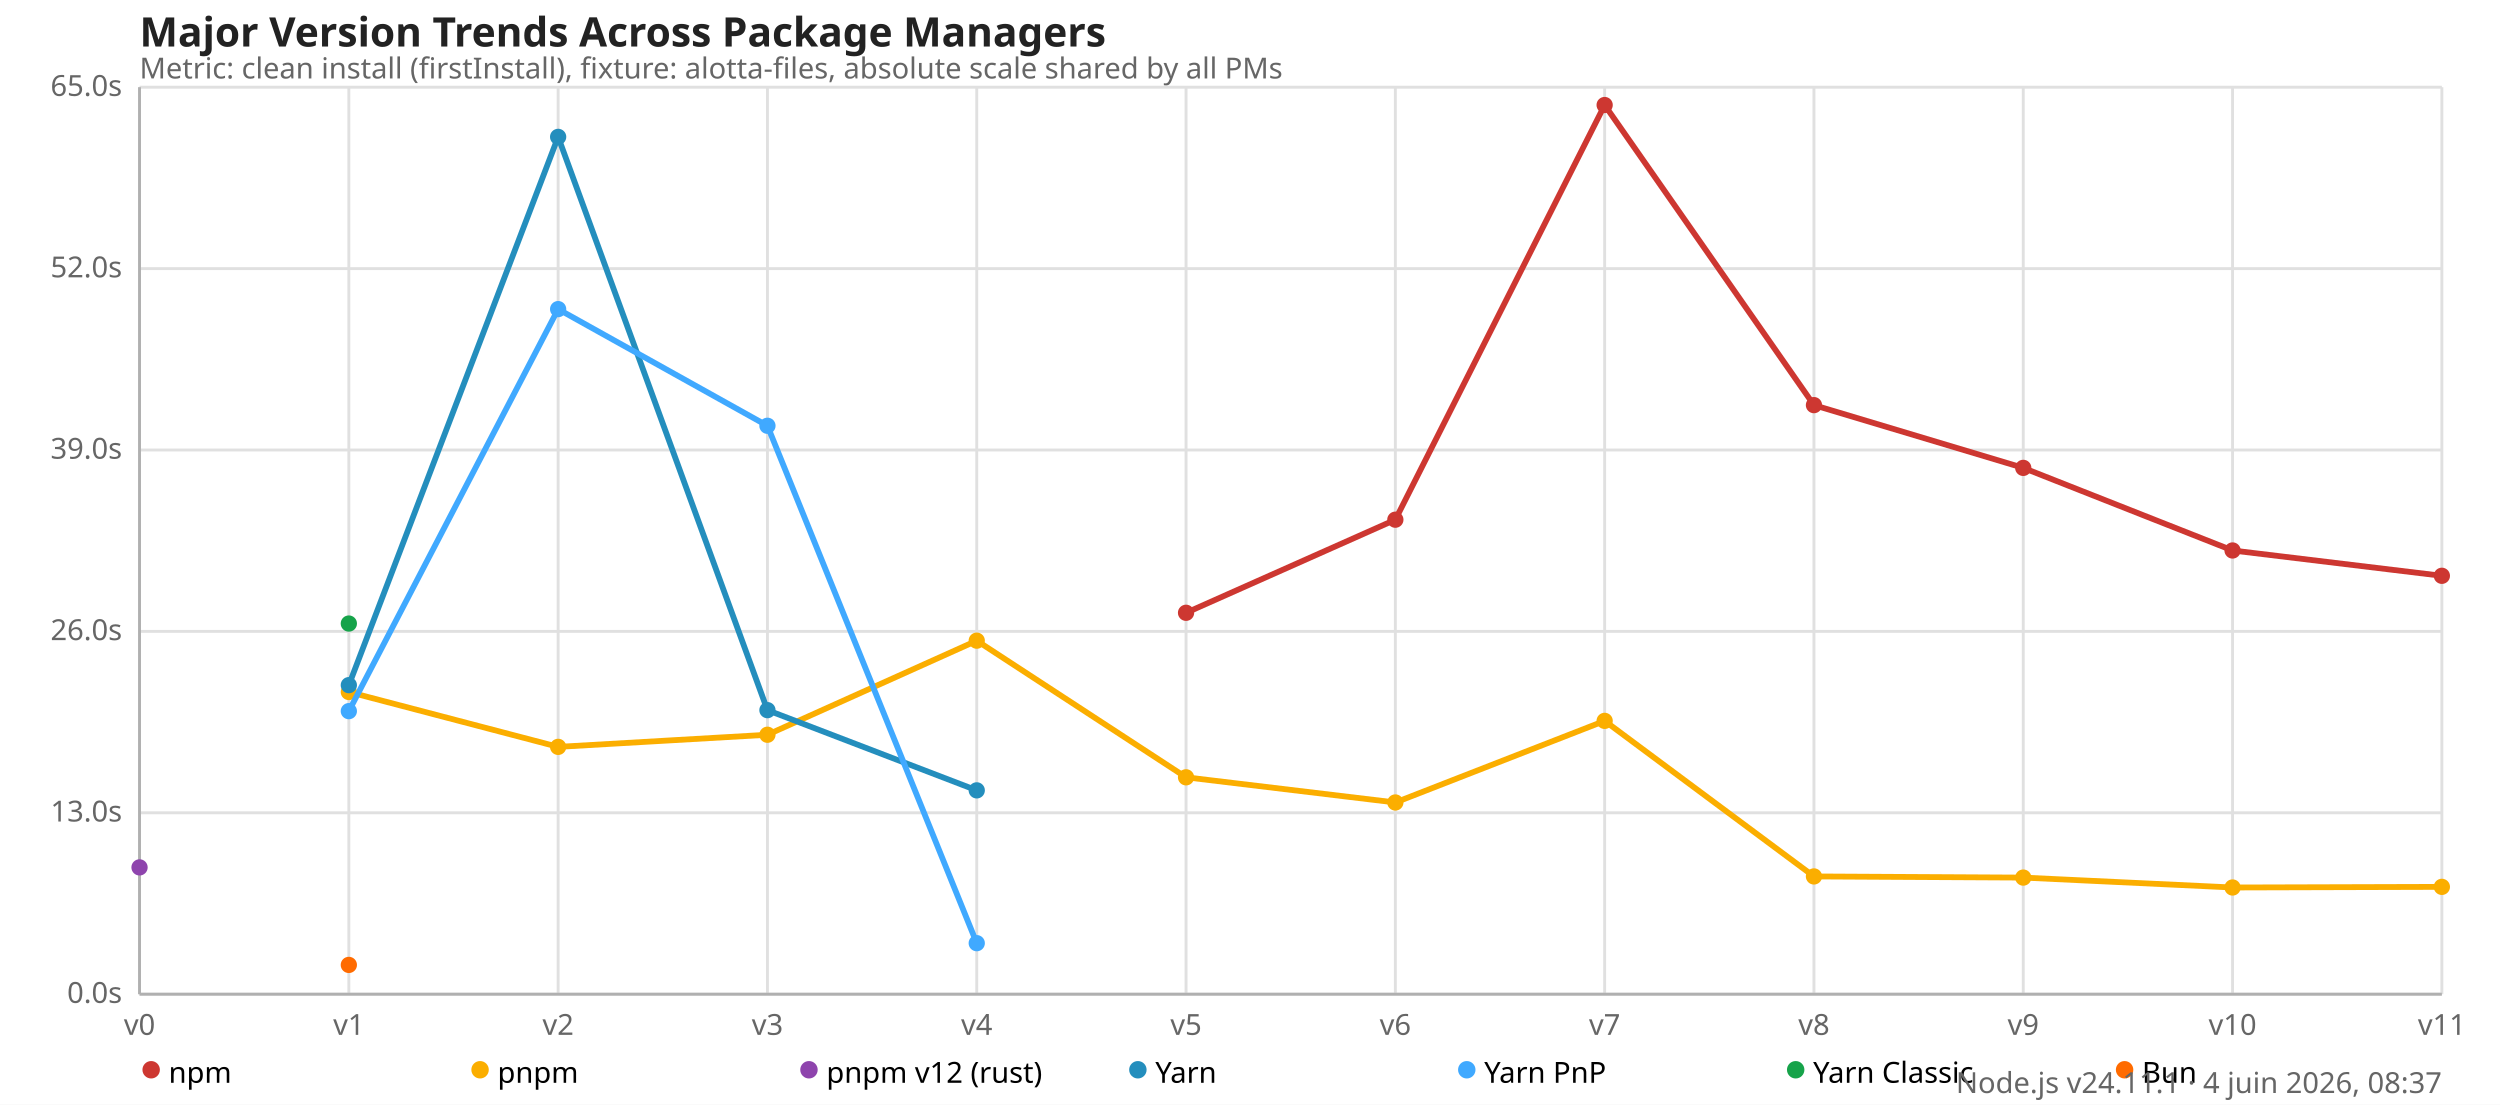
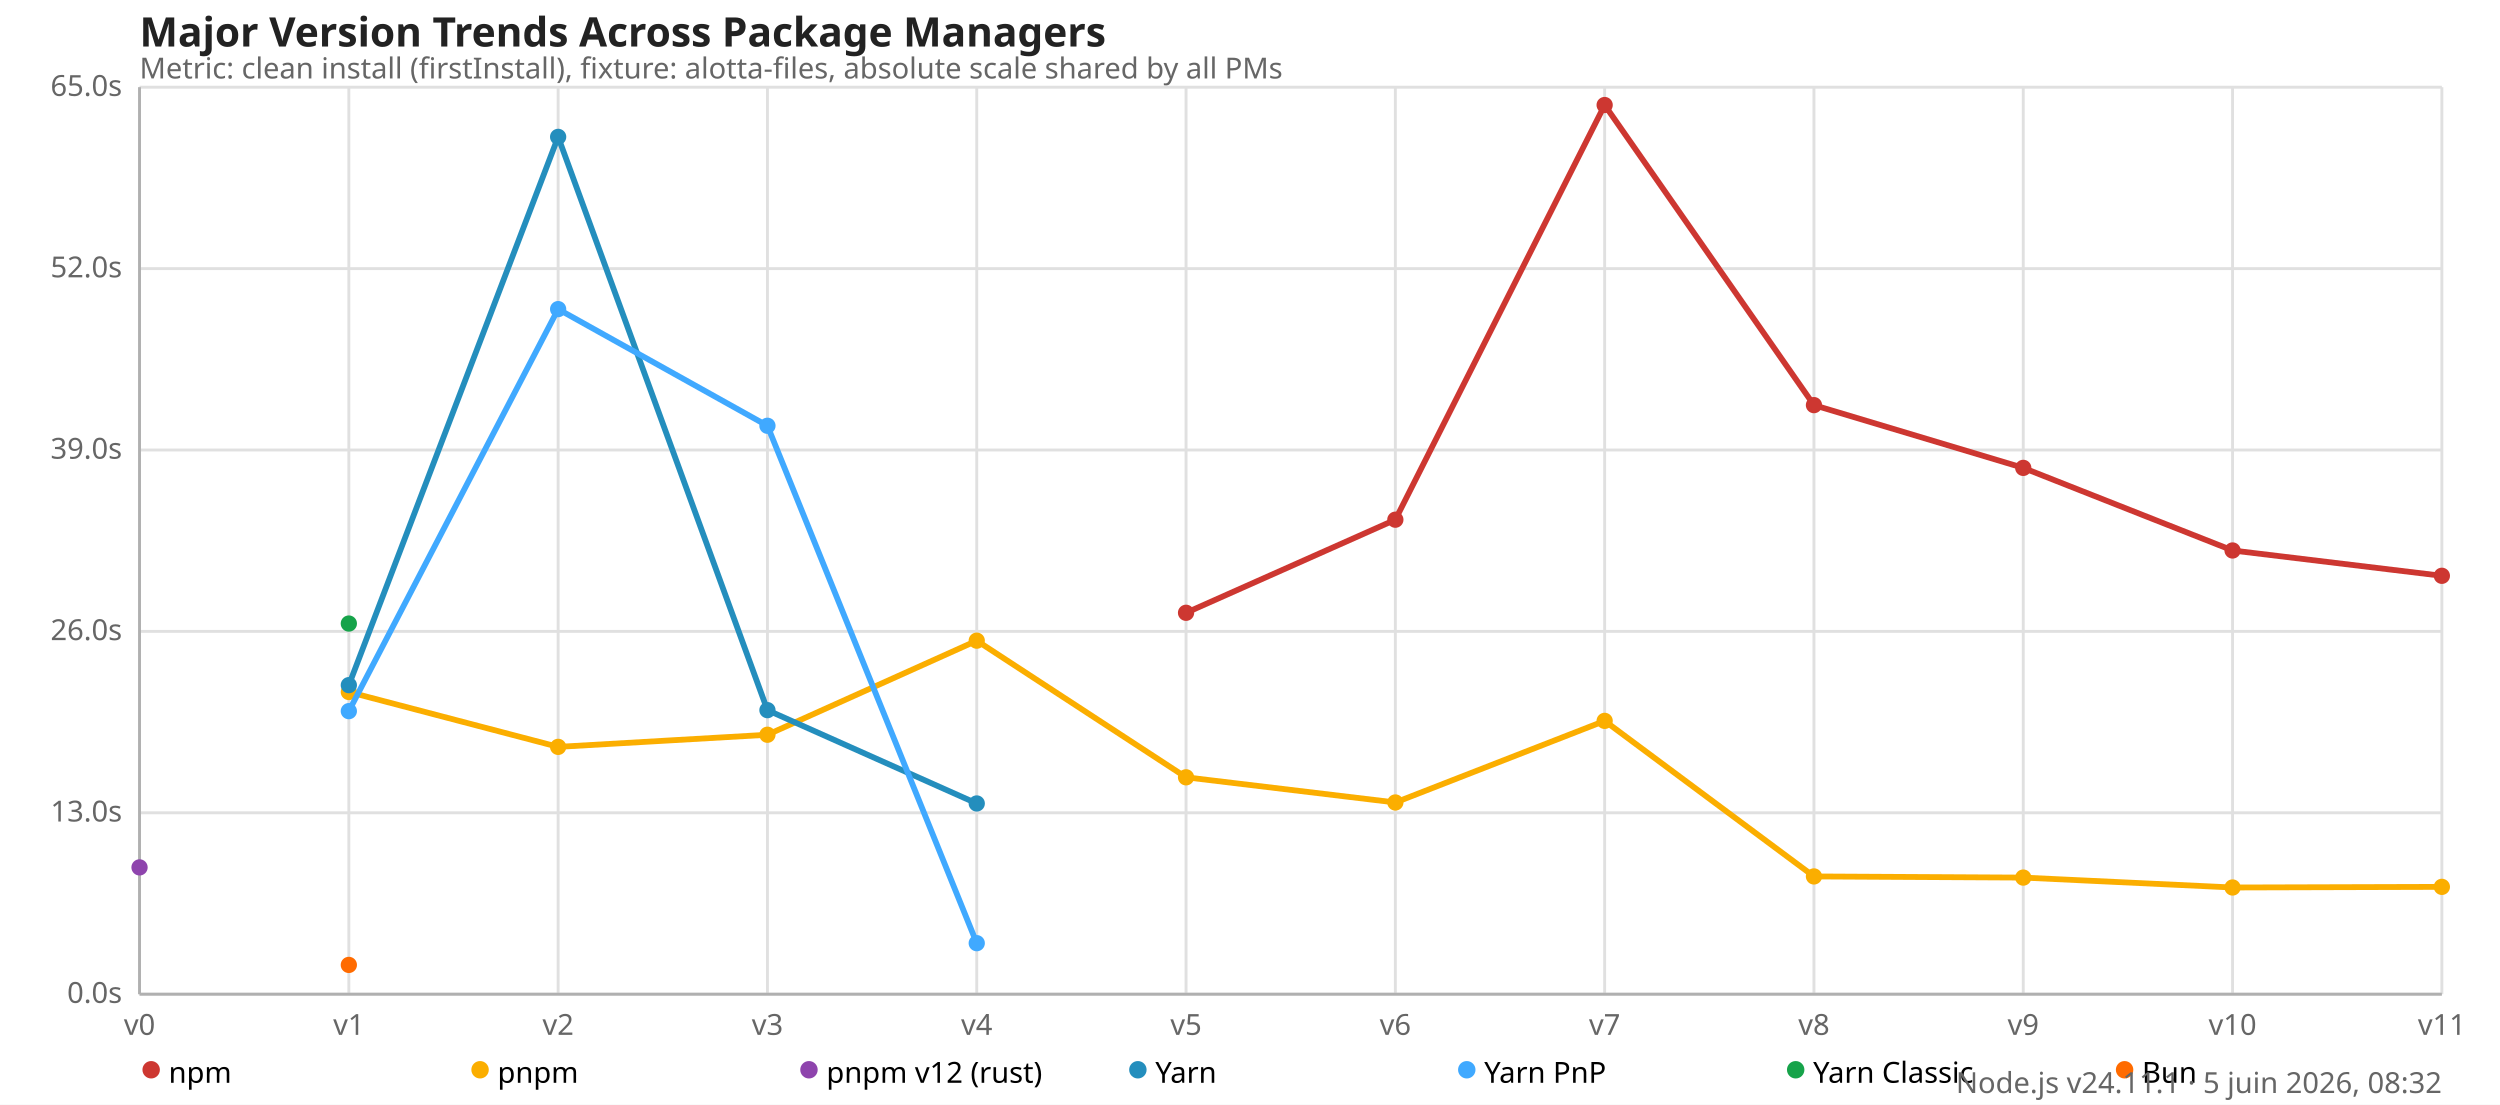
<svg xmlns="http://www.w3.org/2000/svg" version="1.1" viewBox="0 0 860 380">
  <style>
    .font { font-family: sans-serif; }
    .s3 { font-size: 10px; }
    .s4 { font-size: 12px; }
    .s5 { font-size: 14px; }
    .grid { stroke: #e0e0e0; stroke-width: 1; }
    .axis { stroke: #b0b0b0; stroke-width: 1; }
    .text { fill: #666; }
    .title { fill: #222; font-weight: 600; }
  </style>
  <rect x="0" y="0" width="860" height="380" fill="#fff" />
  <text x="48" y="16" class="font s5 title">Major Version Trends Across Package Managers</text>
  <text x="48" y="27" class="font s3 text">Metric: clean install (firstInstall), fixture: alotta-files, absolute scale shared by all PMs</text>
  <line x1="48" y1="342" x2="840" y2="342" class="grid" />
  <text x="42" y="345" class="font s3 text" text-anchor="end">0.0s</text>
  <line x1="48" y1="279.6" x2="840" y2="279.6" class="grid" />
  <text x="42" y="282.6" class="font s3 text" text-anchor="end">13.0s</text>
  <line x1="48" y1="217.2" x2="840" y2="217.2" class="grid" />
  <text x="42" y="220.2" class="font s3 text" text-anchor="end">26.0s</text>
  <line x1="48" y1="154.8" x2="840" y2="154.8" class="grid" />
  <text x="42" y="157.8" class="font s3 text" text-anchor="end">39.0s</text>
  <line x1="48" y1="92.4" x2="840" y2="92.4" class="grid" />
  <text x="42" y="95.4" class="font s3 text" text-anchor="end">52.0s</text>
  <line x1="48" y1="30" x2="840" y2="30" class="grid" />
  <text x="42" y="33" class="font s3 text" text-anchor="end">65.0s</text>
  <line x1="48" y1="30" x2="48" y2="342" class="grid" />
  <text x="48" y="356" class="font s3 text" text-anchor="middle">v0</text>
  <line x1="120" y1="30" x2="120" y2="342" class="grid" />
  <text x="120" y="356" class="font s3 text" text-anchor="middle">v1</text>
  <line x1="192" y1="30" x2="192" y2="342" class="grid" />
  <text x="192" y="356" class="font s3 text" text-anchor="middle">v2</text>
  <line x1="264" y1="30" x2="264" y2="342" class="grid" />
  <text x="264" y="356" class="font s3 text" text-anchor="middle">v3</text>
  <line x1="336" y1="30" x2="336" y2="342" class="grid" />
  <text x="336" y="356" class="font s3 text" text-anchor="middle">v4</text>
  <line x1="408" y1="30" x2="408" y2="342" class="grid" />
  <text x="408" y="356" class="font s3 text" text-anchor="middle">v5</text>
  <line x1="480" y1="30" x2="480" y2="342" class="grid" />
  <text x="480" y="356" class="font s3 text" text-anchor="middle">v6</text>
  <line x1="552" y1="30" x2="552" y2="342" class="grid" />
  <text x="552" y="356" class="font s3 text" text-anchor="middle">v7</text>
  <line x1="624" y1="30" x2="624" y2="342" class="grid" />
  <text x="624" y="356" class="font s3 text" text-anchor="middle">v8</text>
  <line x1="696" y1="30" x2="696" y2="342" class="grid" />
  <text x="696" y="356" class="font s3 text" text-anchor="middle">v9</text>
  <line x1="768" y1="30" x2="768" y2="342" class="grid" />
  <text x="768" y="356" class="font s3 text" text-anchor="middle">v10</text>
  <line x1="840" y1="30" x2="840" y2="342" class="grid" />
  <text x="840" y="356" class="font s3 text" text-anchor="middle">v11</text>
  <line x1="48" y1="30" x2="48" y2="342" class="axis" />
  <line x1="48" y1="342" x2="840" y2="342" class="axis" />
  <polyline fill="none" stroke="#cd3731" stroke-width="2" points="408,210.802 480,178.776 552,36.13 624,139.363 696,160.954 768,189.365 840,198.077" />
  <circle cx="408" cy="210.802" r="2.8" fill="#cd3731" />
  <circle cx="480" cy="178.776" r="2.8" fill="#cd3731" />
  <circle cx="552" cy="36.13" r="2.8" fill="#cd3731" />
  <circle cx="624" cy="139.363" r="2.8" fill="#cd3731" />
  <circle cx="696" cy="160.954" r="2.8" fill="#cd3731" />
  <circle cx="768" cy="189.365" r="2.8" fill="#cd3731" />
  <circle cx="840" cy="198.077" r="2.8" fill="#cd3731" />
  <polyline fill="none" stroke="#fbae00" stroke-width="2" points="120,238.046 192,256.925 264,252.754 336,220.392 408,267.394 480,276.053 552,247.982 624,301.493 696,301.891 768,305.299 840,305.083" />
  <circle cx="120" cy="238.046" r="2.8" fill="#fbae00" />
  <circle cx="192" cy="256.925" r="2.8" fill="#fbae00" />
  <circle cx="264" cy="252.754" r="2.8" fill="#fbae00" />
  <circle cx="336" cy="220.392" r="2.8" fill="#fbae00" />
  <circle cx="408" cy="267.394" r="2.8" fill="#fbae00" />
  <circle cx="480" cy="276.053" r="2.8" fill="#fbae00" />
  <circle cx="552" cy="247.982" r="2.8" fill="#fbae00" />
  <circle cx="624" cy="301.493" r="2.8" fill="#fbae00" />
  <circle cx="696" cy="301.891" r="2.8" fill="#fbae00" />
  <circle cx="768" cy="305.299" r="2.8" fill="#fbae00" />
  <circle cx="840" cy="305.083" r="2.8" fill="#fbae00" />
  <polyline fill="none" stroke="#8e44ad" stroke-width="2" points="48,298.382" />
  <circle cx="48" cy="298.382" r="2.8" fill="#8e44ad" />
-   <polyline fill="none" stroke="#248ebd" stroke-width="2" points="120,235.69 192,47.093 264,244.291 336,271.886" />
+   <polyline fill="none" stroke="#248ebd" stroke-width="2" points="120,235.69 192,47.093 264,244.291 336,276.394" />
  <circle cx="120" cy="235.69" r="2.8" fill="#248ebd" />
  <circle cx="192" cy="47.093" r="2.8" fill="#248ebd" />
  <circle cx="264" cy="244.291" r="2.8" fill="#248ebd" />
-   <circle cx="336" cy="271.886" r="2.8" fill="#248ebd" />
+   <circle cx="336" cy="276.394" r="2.8" fill="#248ebd" />
  <polyline fill="none" stroke="#40a9ff" stroke-width="2" points="120,244.632 192,106.339 264,146.467 336,324.451" />
  <circle cx="120" cy="244.632" r="2.8" fill="#40a9ff" />
  <circle cx="192" cy="106.339" r="2.8" fill="#40a9ff" />
  <circle cx="264" cy="146.467" r="2.8" fill="#40a9ff" />
  <circle cx="336" cy="324.451" r="2.8" fill="#40a9ff" />
  <polyline fill="none" stroke="#16a34a" stroke-width="2" points="120,214.502" />
  <circle cx="120" cy="214.502" r="2.8" fill="#16a34a" />
  <polyline fill="none" stroke="#ff6b00" stroke-width="2" points="120,331.934" />
  <circle cx="120" cy="331.934" r="2.8" fill="#ff6b00" />
  <circle cx="52" cy="368" r="3" fill="#cd3731" />
  <text x="58" y="369" class="font s3" dominant-baseline="middle">npm</text>
  <circle cx="165.143" cy="368" r="3" fill="#fbae00" />
  <text x="171.143" y="369" class="font s3" dominant-baseline="middle">pnpm</text>
  <circle cx="278.286" cy="368" r="3" fill="#8e44ad" />
  <text x="284.286" y="369" class="font s3" dominant-baseline="middle">pnpm v12 (rust)</text>
  <circle cx="391.429" cy="368" r="3" fill="#248ebd" />
  <text x="397.429" y="369" class="font s3" dominant-baseline="middle">Yarn</text>
  <circle cx="504.571" cy="368" r="3" fill="#40a9ff" />
  <text x="510.571" y="369" class="font s3" dominant-baseline="middle">Yarn PnP</text>
  <circle cx="617.714" cy="368" r="3" fill="#16a34a" />
  <text x="623.714" y="369" class="font s3" dominant-baseline="middle">Yarn Classic</text>
  <circle cx="730.857" cy="368" r="3" fill="#ff6b00" />
  <text x="736.857" y="369" class="font s3" dominant-baseline="middle">Bun</text>
-   <text x="840" y="376" class="font s3 text" text-anchor="end">Node.js v24.11.1 · 4 juin 2026, 08:37</text>
+   <text x="840" y="376" class="font s3 text" text-anchor="end">Node.js v24.11.1 · 5 juin 2026, 08:32</text>
</svg>
